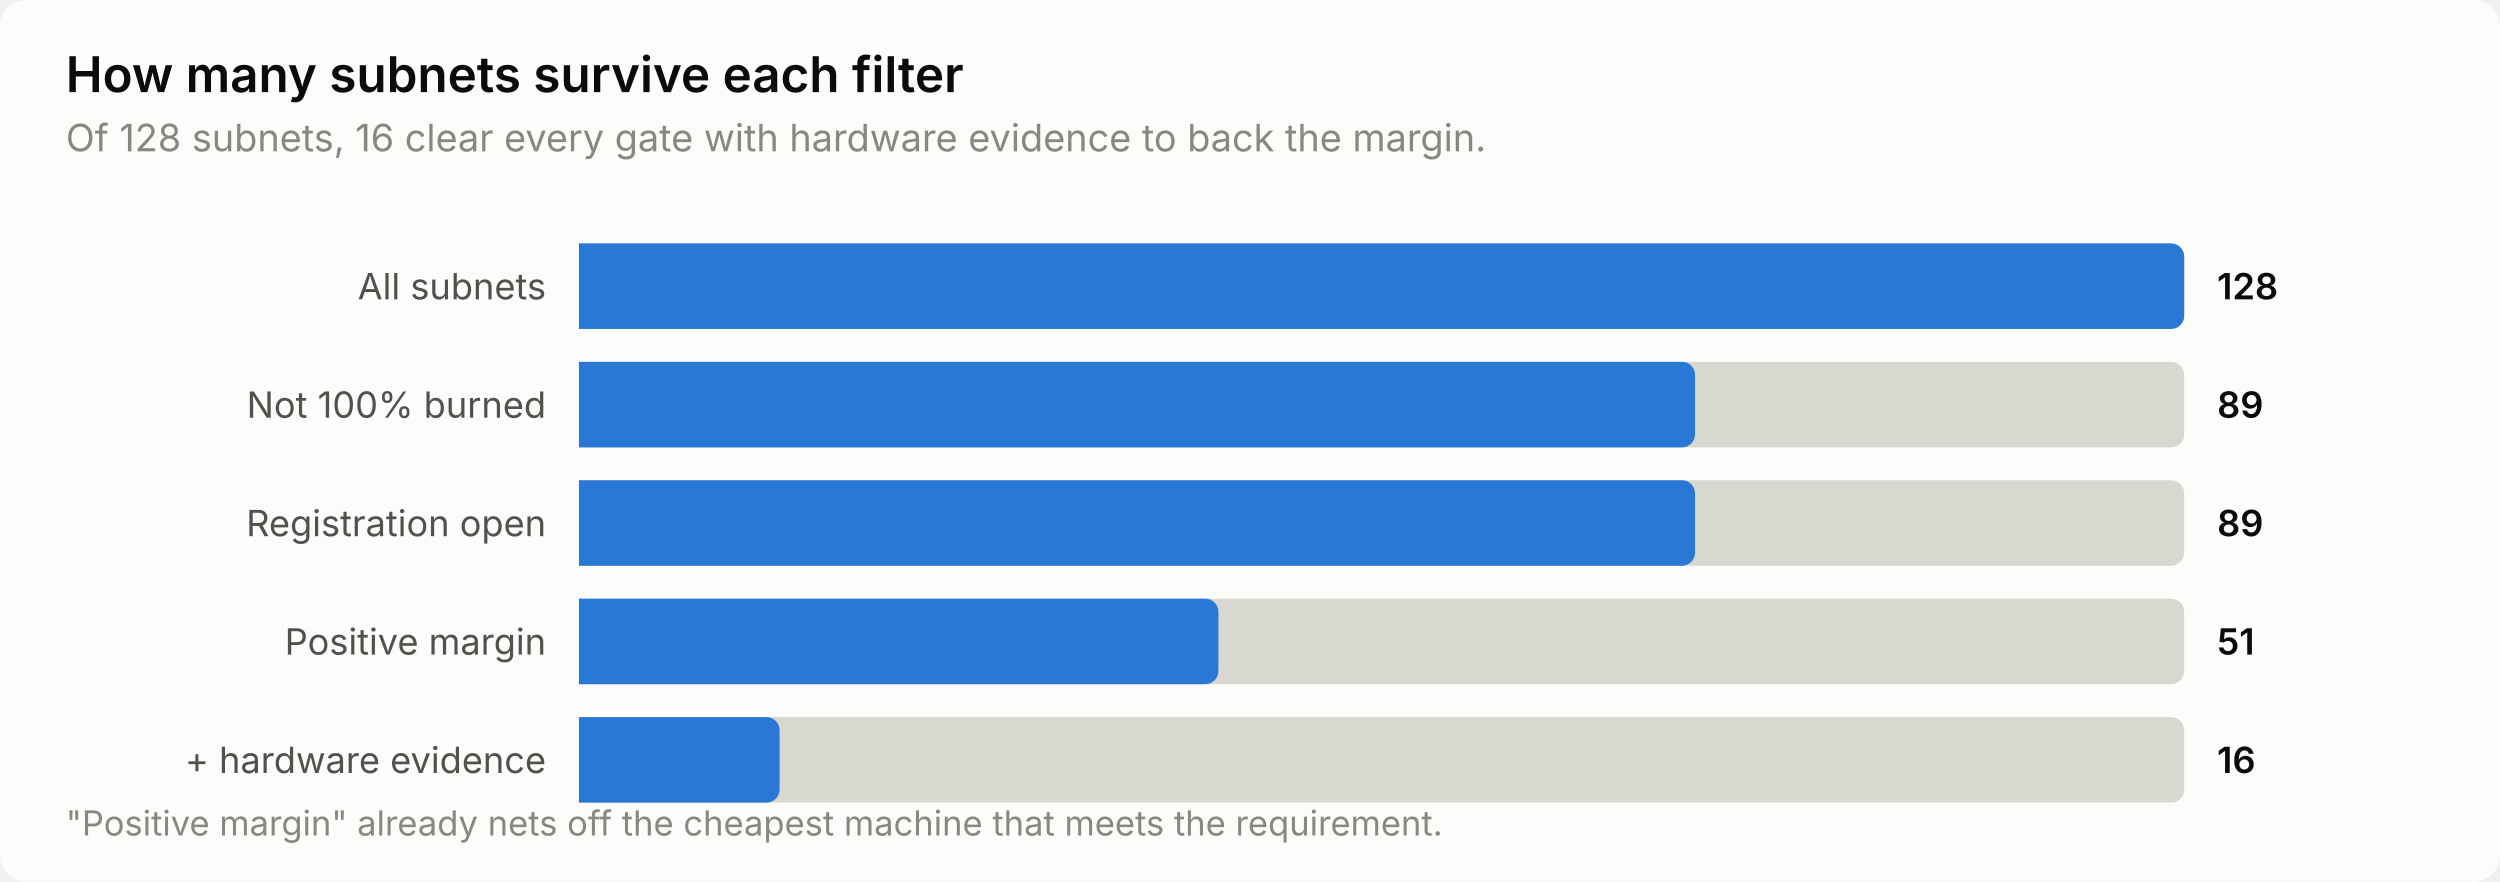
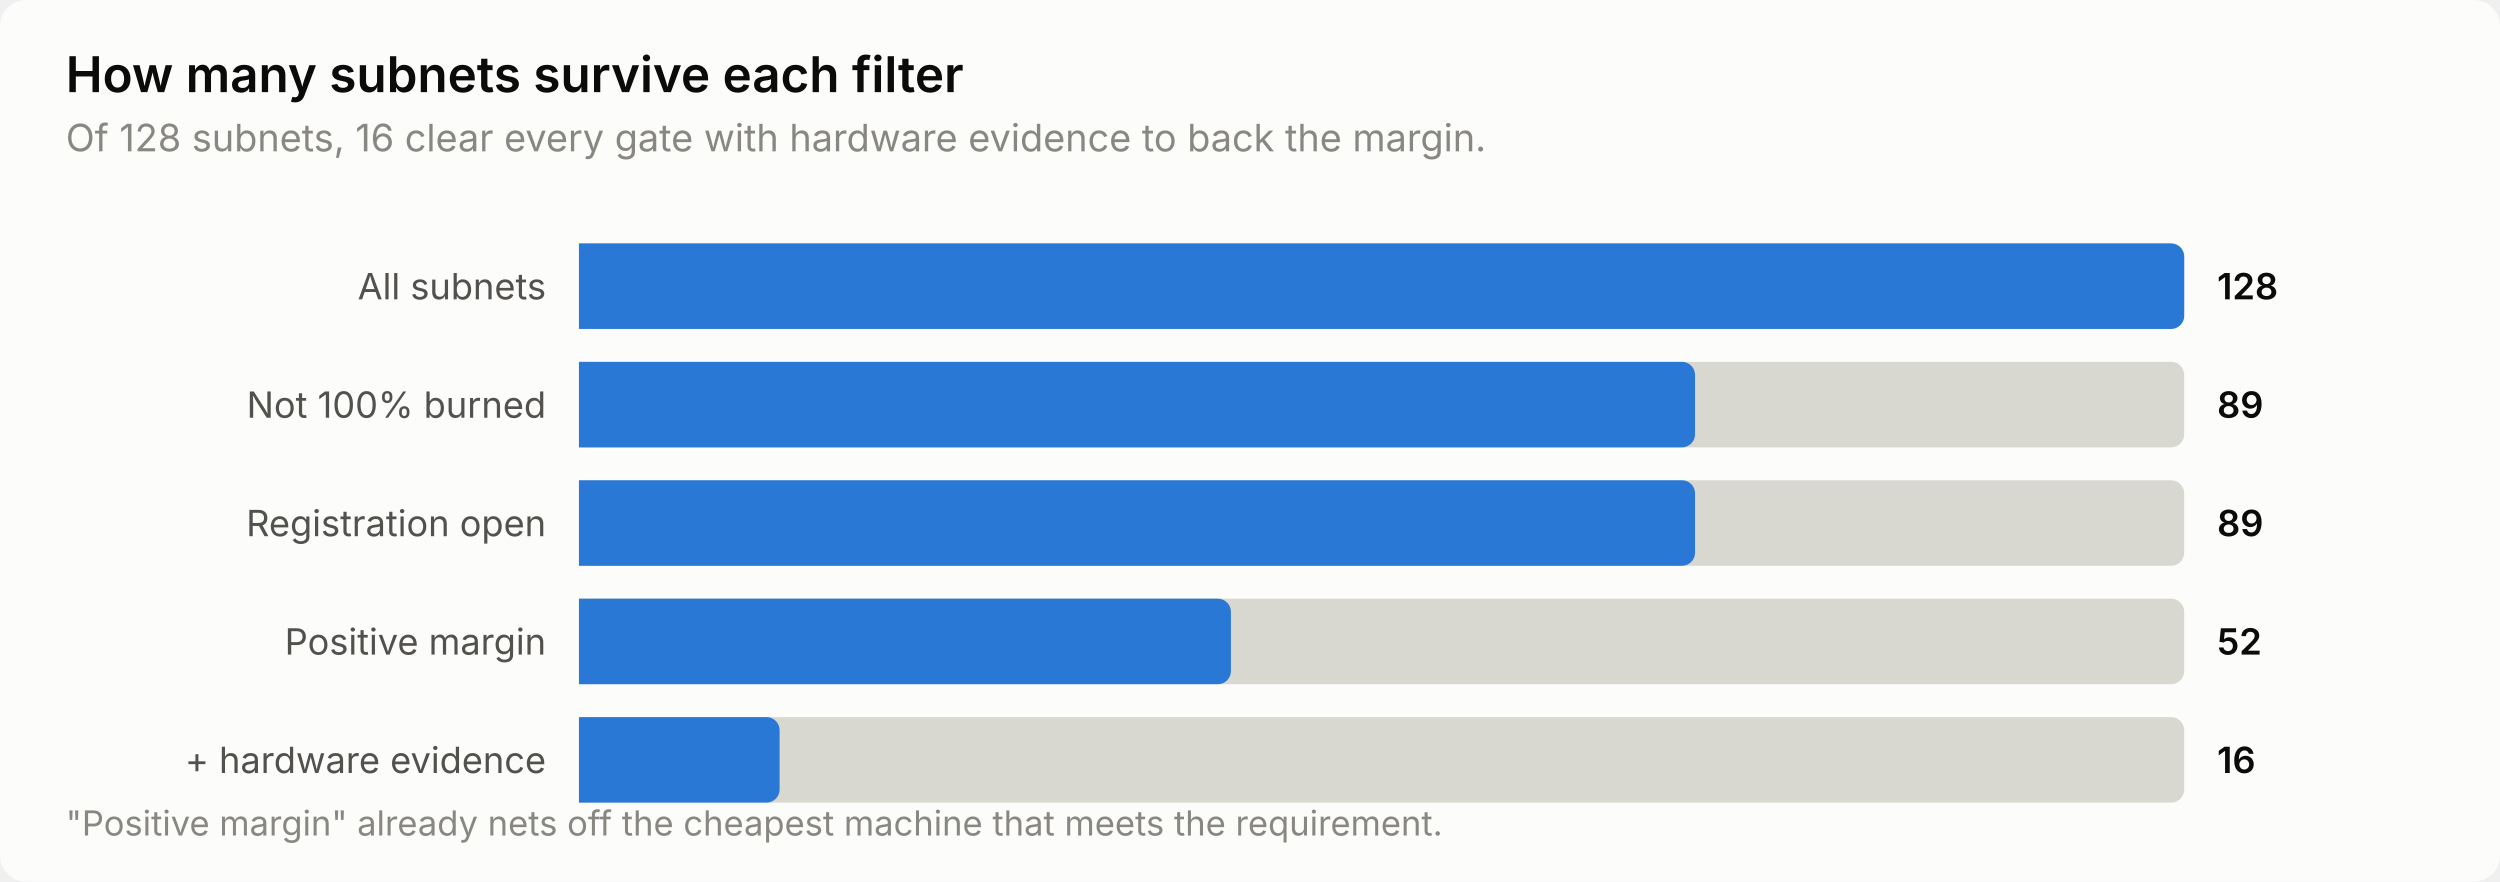
<svg xmlns="http://www.w3.org/2000/svg" width="760" height="268" viewBox="0 0 760 268" role="img" aria-label="How many subnets survive each filter">
  <style>
    text { font-family: system-ui, -apple-system, 'Segoe UI', sans-serif; }
    .t-title { font-size: 15px; font-weight: 600; }
    .t-sub { font-size: 11.5px; }
    .t-lab { font-size: 11px; }
    .t-val { font-size: 11px; font-weight: 600; font-variant-numeric: tabular-nums; }
    .t-tick { font-size: 10.5px; font-variant-numeric: tabular-nums; }

    .surface { fill: #fcfcfb; }
    .ink { fill: #0b0b0b; }
    .ink2 { fill: #52514e; }
    .muted { fill: #898781; }
    .grid { stroke: #e1e0d9; }
    .axis { stroke: #c3c2b7; }
    .accent { fill: #2a78d6; }
    .critical { fill: #d03b3b; }
    .deemph { fill: #d8d7d0; }

    @media (prefers-color-scheme: dark) {
      .surface { fill: #1a1a19; }
      .ink { fill: #ffffff; }
      .ink2 { fill: #c3c2b7; }
      .muted { fill: #898781; }
      .grid { stroke: #2c2c2a; }
      .axis { stroke: #383835; }
      .accent { fill: #3987e5; }
      .deemph { fill: #3a3a37; }
    }
</style>
  <rect class="surface" width="760" height="268" rx="8" />
  <text class="ink t-title" x="20" y="28">How many subnets survive each filter</text>
  <text class="muted t-sub" x="20" y="46">Of 128 subnets, 16 clear every gate with hardware evidence to back the margin.</text>
  <text class="ink2 t-lab" x="166" y="91" text-anchor="end">All subnets</text>
  <path class="deemph" d="M176.0,74.0 H660.0 a4.0,4.0 0 0 1 4.0,4.0 V96.0 a4.0,4.0 0 0 1 -4.0,4.0 H176.0 Z" />
  <path class="accent" d="M176.0,74.0 H660.0 a4.0,4.0 0 0 1 4.0,4.0 V96.0 a4.0,4.0 0 0 1 -4.0,4.0 H176.0 Z" />
  <text class="ink t-val" x="674" y="91">128</text>
  <text class="ink2 t-lab" x="166" y="127" text-anchor="end">Not 100% burned</text>
  <path class="deemph" d="M176.0,110.0 H660.0 a4.0,4.0 0 0 1 4.0,4.0 V132.0 a4.0,4.0 0 0 1 -4.0,4.0 H176.0 Z" />
  <path class="accent" d="M176.0,110.0 H511.3 a4.0,4.0 0 0 1 4.0,4.0 V132.0 a4.0,4.0 0 0 1 -4.0,4.0 H176.0 Z" />
  <text class="ink t-val" x="674" y="127">89</text>
  <text class="ink2 t-lab" x="166" y="163" text-anchor="end">Registration open</text>
  <path class="deemph" d="M176.0,146.0 H660.0 a4.0,4.0 0 0 1 4.0,4.0 V168.0 a4.0,4.0 0 0 1 -4.0,4.0 H176.0 Z" />
  <path class="accent" d="M176.0,146.0 H511.3 a4.0,4.0 0 0 1 4.0,4.0 V168.0 a4.0,4.0 0 0 1 -4.0,4.0 H176.0 Z" />
  <text class="ink t-val" x="674" y="163">89</text>
  <text class="ink2 t-lab" x="166" y="199" text-anchor="end">Positive margin</text>
  <path class="deemph" d="M176.0,182.0 H660.0 a4.0,4.0 0 0 1 4.0,4.0 V204.0 a4.0,4.0 0 0 1 -4.0,4.0 H176.0 Z" />
-   <path class="accent" d="M176.0,182.0 H366.4 a4.0,4.0 0 0 1 4.0,4.0 V204.0 a4.0,4.0 0 0 1 -4.0,4.0 H176.0 Z" />
-   <text class="ink t-val" x="674" y="199">51</text>
+   <path class="accent" d="M176.0,182.0 H370.2 a4.0,4.0 0 0 1 4.0,4.0 V204.0 a4.0,4.0 0 0 1 -4.0,4.0 H176.0 Z" />
+   <text class="ink t-val" x="674" y="199">52</text>
  <text class="ink2 t-lab" x="166" y="235" text-anchor="end">+ hardware evidence</text>
  <path class="deemph" d="M176.0,218.0 H660.0 a4.0,4.0 0 0 1 4.0,4.0 V240.0 a4.0,4.0 0 0 1 -4.0,4.0 H176.0 Z" />
  <path class="accent" d="M176.0,218.0 H233.0 a4.0,4.0 0 0 1 4.0,4.0 V240.0 a4.0,4.0 0 0 1 -4.0,4.0 H176.0 Z" />
  <text class="ink t-val" x="674" y="235">16</text>
  <text class="muted t-tick" x="20" y="254">"Positive margin" already nets off the cheapest machine that meets the requirement.</text>
</svg>
